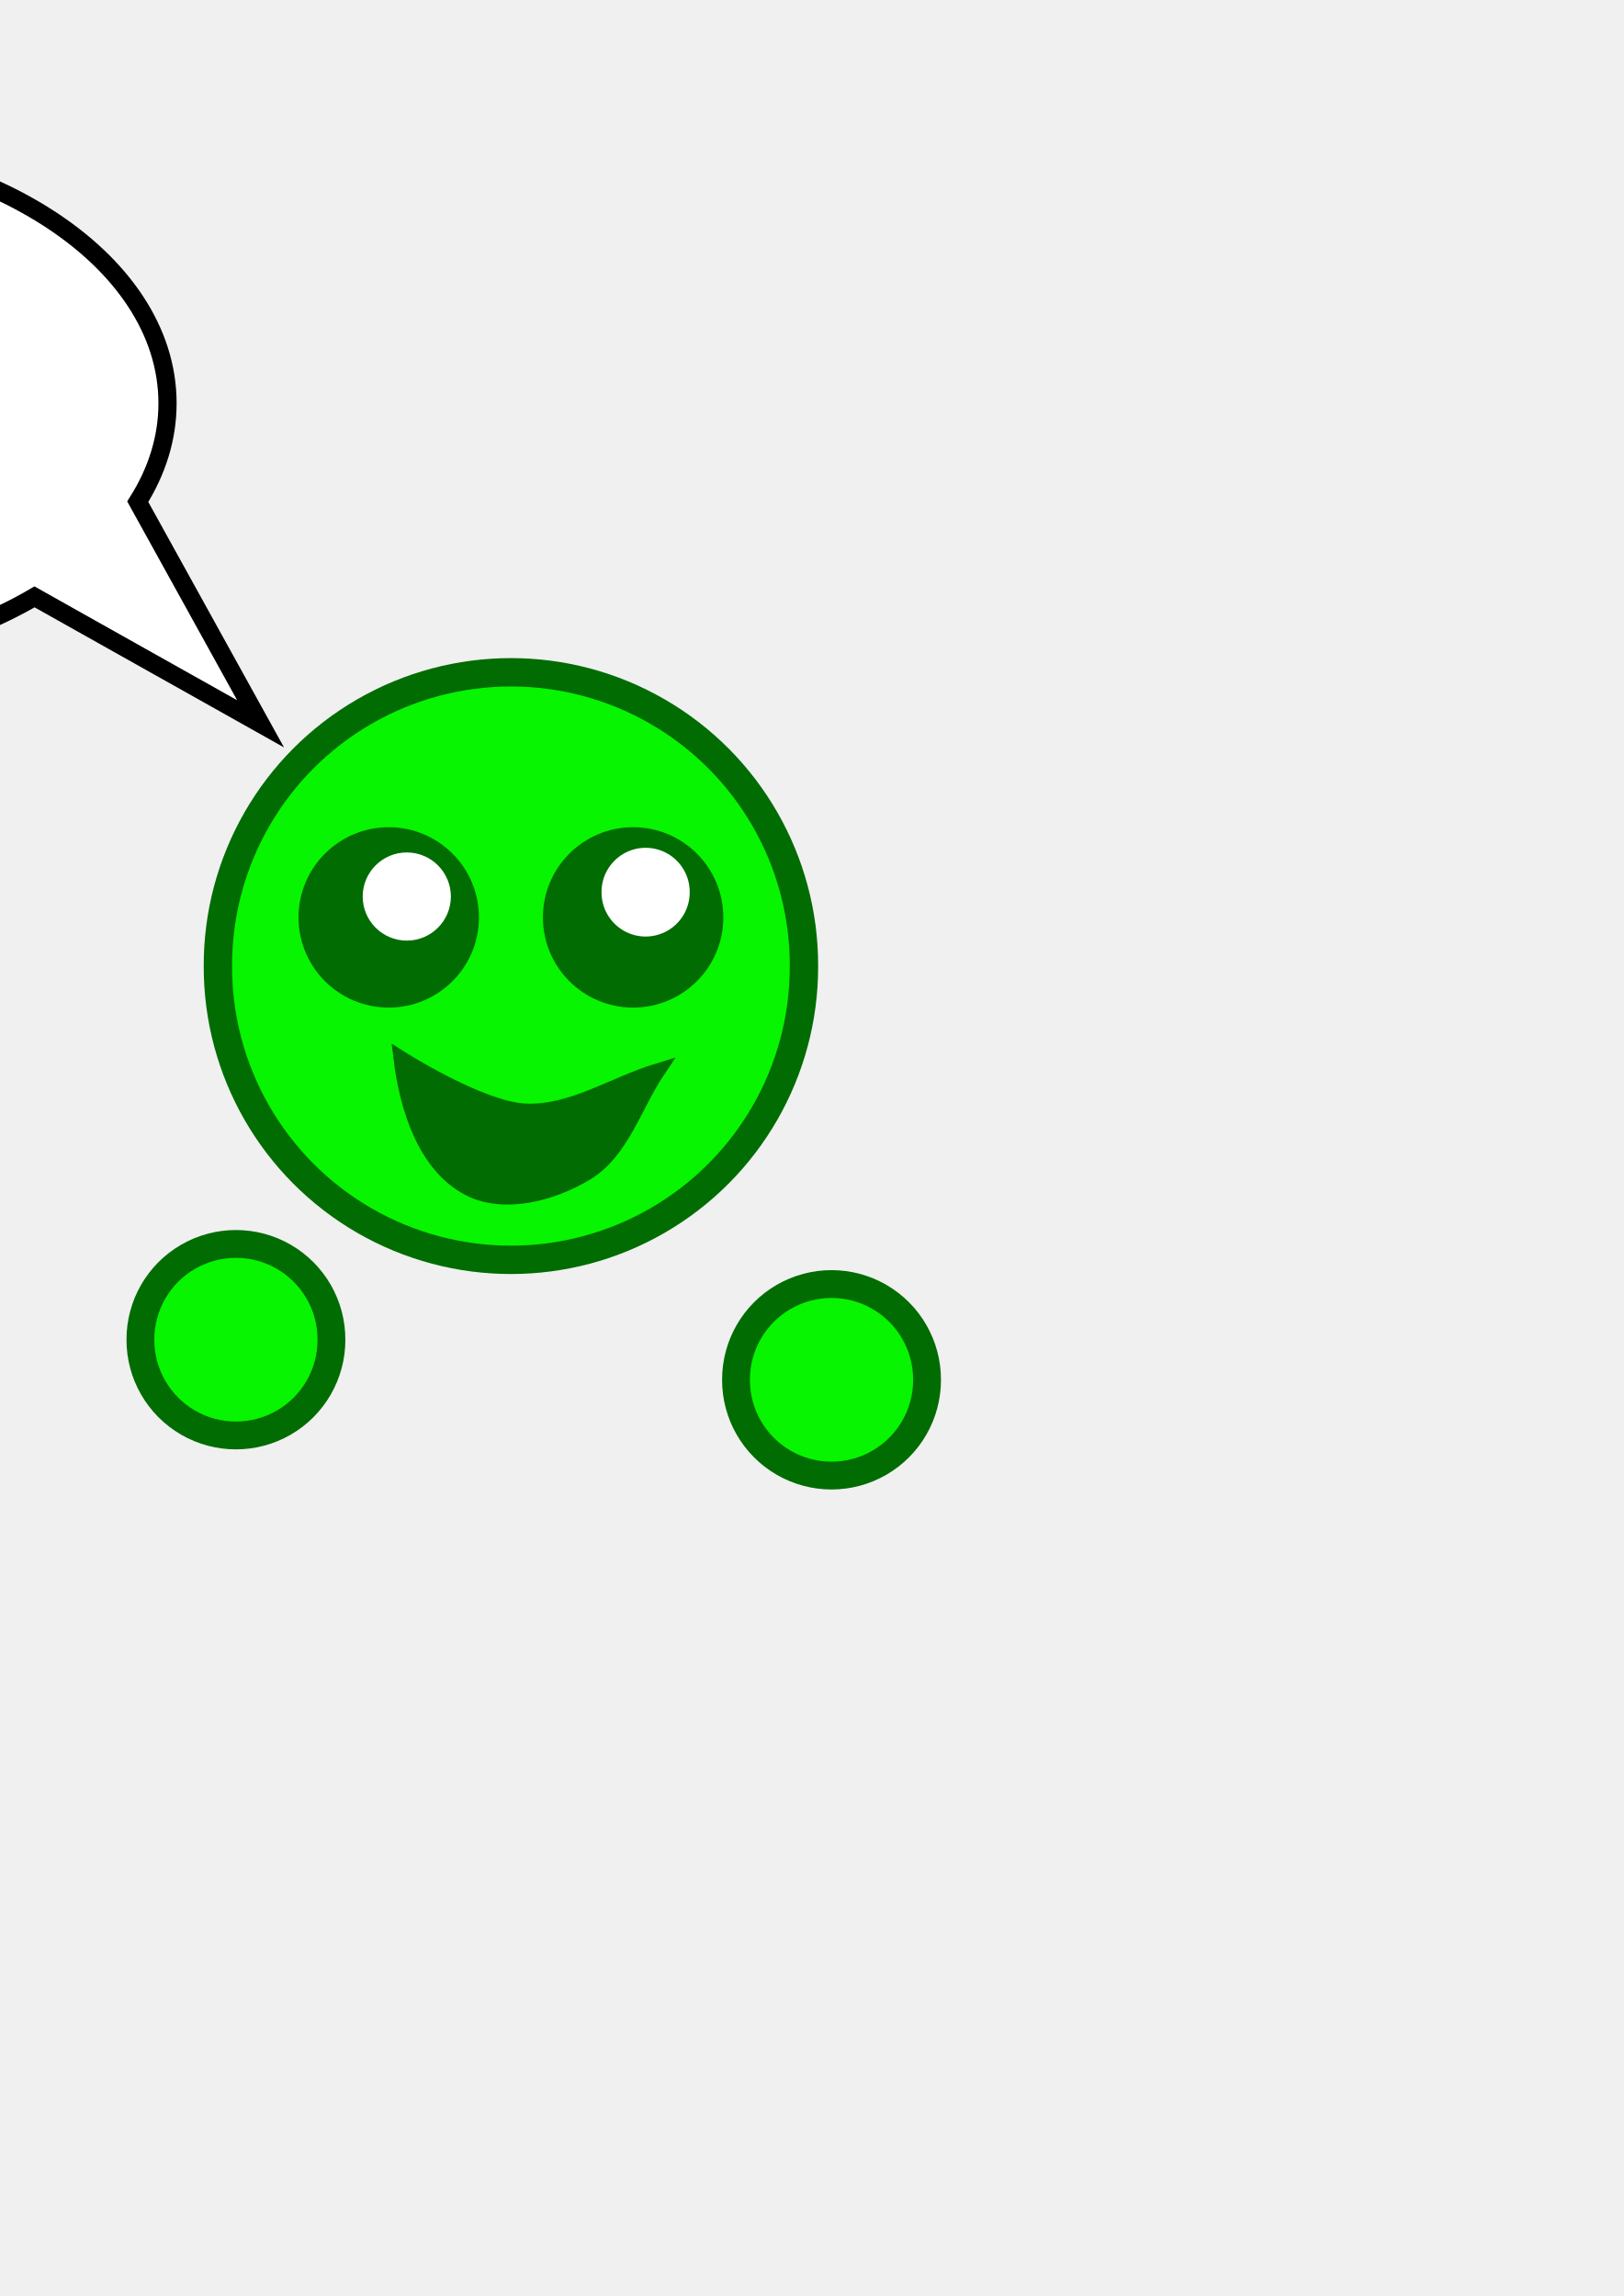
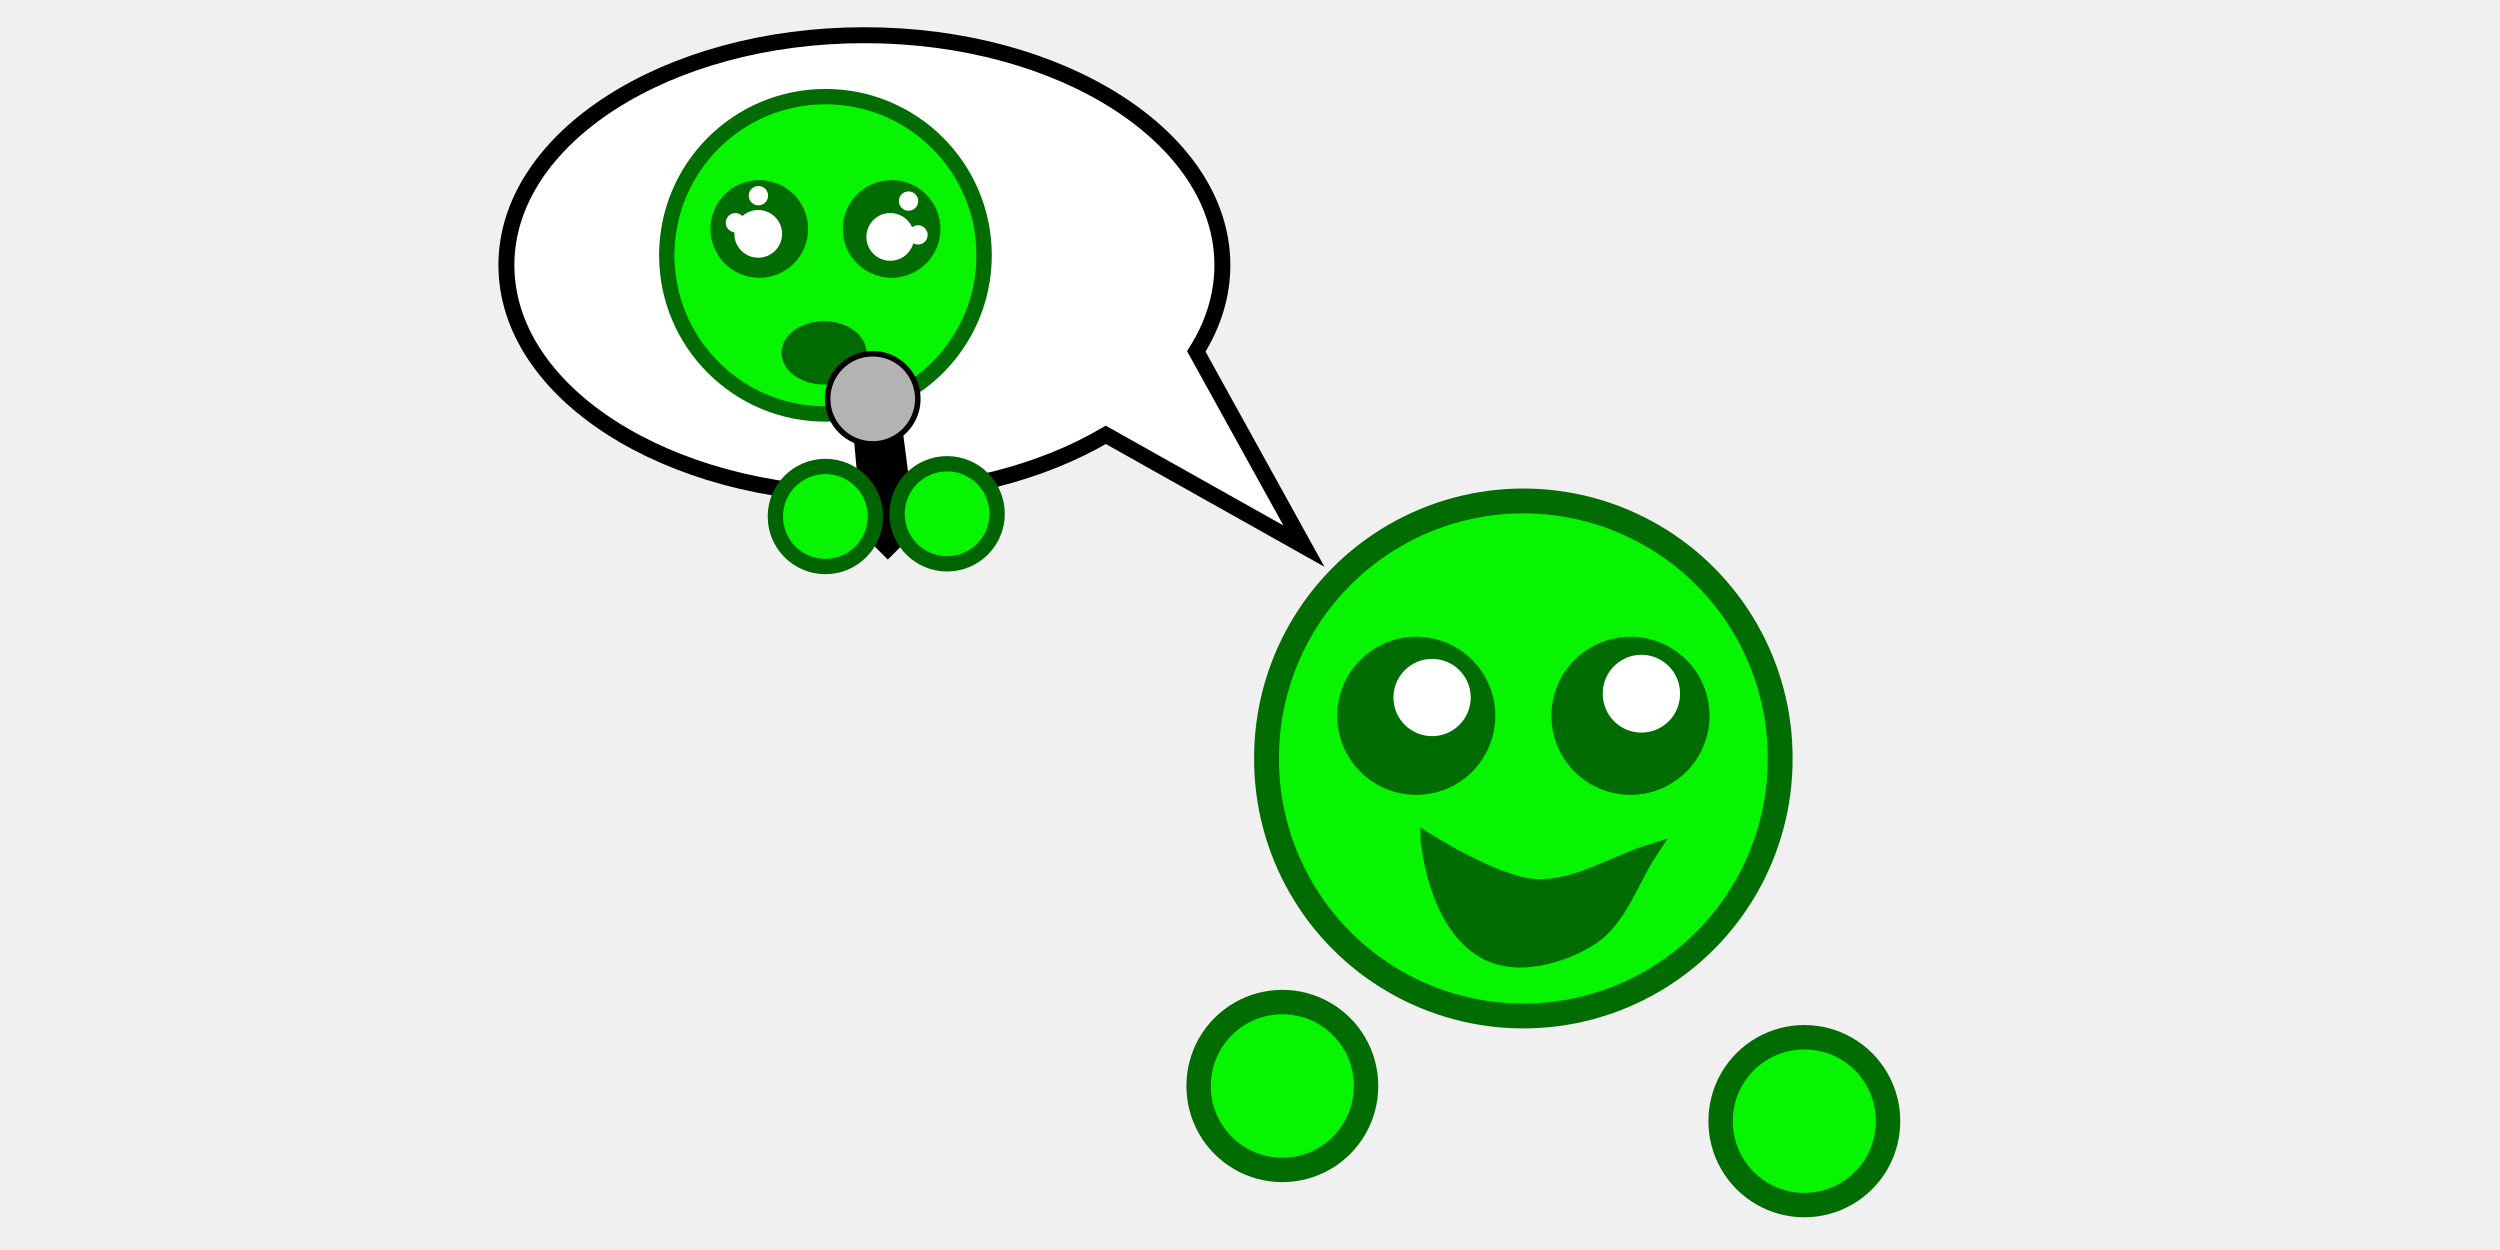
- <svg xmlns="http://www.w3.org/2000/svg" width="744.094" height="1052.362" id="svg2" version="1.1">
+ <svg xmlns="http://www.w3.org/2000/svg" width="600" height="300" id="svg2" version="1.1">
  <defs id="defs4" />
-   <g id="layer1">
-     <path style="fill:#07f500;fill-opacity:1;fill-rule:nonzero;stroke:#016c01;stroke-width:13;stroke-linecap:round;stroke-linejoin:miter;stroke-miterlimit:4;stroke-opacity:1;stroke-dasharray:none;stroke-dashoffset:0" id="path2985" d="m 531.429,343.791 a 134.286,134.286 0 1 1 -268.571,0 134.286,134.286 0 1 1 268.571,0 z" transform="translate(-163,99)" />
-     <g id="g3839" transform="translate(-166.1255,99)">
+   <g id="layer1" transform="translate(301.7752,-382.5788)">
+     <path style="fill:#07f500;fill-opacity:1;fill-rule:nonzero;stroke:#016c01;stroke-width:13;stroke-linecap:round;stroke-linejoin:miter;stroke-miterlimit:4;stroke-opacity:1;stroke-dasharray:none;stroke-dashoffset:0" id="path2985" d="m 531.429,343.791 a 134.286,134.286 0 1 1 -268.571,0 134.286,134.286 0 1 1 268.571,0 z" transform="matrix(0.4589908,0,0,0.4589908,-118.4563,406.8148)" />
+     <g id="g3839" transform="matrix(0.4589908,0,0,0.4589908,-119.8909,406.8148)">
      <path transform="matrix(1.178731,0,0,1.178731,-83.44262,-70.27793)" d="m 391.429,332.362 c 0,15.78 -12.792,28.571 -28.571,28.571 -15.78,0 -28.571,-12.792 -28.571,-28.571 0,-15.78 12.792,-28.571 28.571,-28.571 15.78,0 28.571,12.792 28.571,28.571 z" id="path3763" style="fill:#016c01;fill-opacity:1;fill-rule:nonzero;stroke:#016c01;stroke-width:13;stroke-linecap:round;stroke-linejoin:miter;stroke-miterlimit:4;stroke-opacity:1;stroke-dasharray:none;stroke-dashoffset:0" />
      <path transform="matrix(0.8333333,0,0,-0.8333333,57.07362,586.1645)" d="m 378.807,329.093 c 0,13.389 -10.854,24.244 -24.244,24.244 -13.389,0 -24.244,-10.854 -24.244,-24.244 0,-13.389 10.854,-24.244 24.244,-24.244 13.389,0 24.244,10.854 24.244,24.244 z" id="path3819" style="fill:#ffffff;fill-opacity:1;fill-rule:nonzero;stroke:none" />
    </g>
-     <path transform="matrix(-1.178731,0,0,1.178731,717.8538,28.72207)" d="m 391.429,332.362 a 28.571,28.571 0 1 1 -57.143,0 28.571,28.571 0 1 1 57.143,0 z" id="path3847" style="fill:#016c01;fill-opacity:1;fill-rule:nonzero;stroke:#016c01;stroke-width:13;stroke-linecap:round;stroke-linejoin:miter;stroke-miterlimit:4;stroke-opacity:1;stroke-dasharray:none;stroke-dashoffset:0" />
-     <path transform="matrix(-0.8333333,0,0,-0.8333333,591.3376,683.1645)" d="m 378.807,329.093 a 24.244,24.244 0 1 1 -48.487,0 24.244,24.244 0 1 1 48.487,0 z" id="path3849" style="fill:#ffffff;fill-opacity:1;fill-rule:nonzero;stroke:none" />
-     <path transform="matrix(0.3259834,0,0,0.3259834,-21.34351,501.974)" style="fill:#07f500;fill-opacity:1;fill-rule:nonzero;stroke:#016c01;stroke-width:39.112;stroke-linecap:round;stroke-linejoin:miter;stroke-miterlimit:4;stroke-opacity:1;stroke-dasharray:none;stroke-dashoffset:0" id="path5110" d="m 531.429,343.791 a 134.286,134.286 0 1 1 -268.571,0 134.286,134.286 0 1 1 268.571,0 z" />
-     <path d="m 531.429,343.791 a 134.286,134.286 0 1 1 -268.571,0 134.286,134.286 0 1 1 268.571,0 z" id="path5259" style="fill:#07f500;fill-opacity:1;fill-rule:nonzero;stroke:#016c01;stroke-width:39.112;stroke-linecap:round;stroke-linejoin:miter;stroke-miterlimit:4;stroke-opacity:1;stroke-dasharray:none;stroke-dashoffset:0" transform="matrix(0.3259834,0,0,0.3259834,251.5997,520.3588)" />
-     <path style="fill:#016c01;stroke:#016c01;stroke-width:7;stroke-linecap:butt;stroke-linejoin:miter;stroke-miterlimit:4;stroke-opacity:1;stroke-dasharray:none;fill-opacity:1" d="m 183.848,485.263 c 0,0 36.11,22.933 56.569,24.042 21.145,1.146 40.672,-12.213 60.811,-18.385 -10.4,15.556 -16.326,36.815 -32.527,46.669 -15.436,9.389 -37.703,15.394 -53.74,7.071 -19.838,-10.296 -28.284,-36.298 -31.113,-59.397 z" id="path5261" />
-     <g id="g5808" transform="translate(159.8061,-275.7717)">
+     <path transform="matrix(-0.5410267,0,0,0.5410267,285.8475,374.5579)" d="m 391.429,332.362 a 28.571,28.571 0 1 1 -57.143,0 28.571,28.571 0 1 1 57.143,0 z" id="path3847" style="fill:#016c01;fill-opacity:1;fill-rule:nonzero;stroke:#016c01;stroke-width:13;stroke-linecap:round;stroke-linejoin:miter;stroke-miterlimit:4;stroke-opacity:1;stroke-dasharray:none;stroke-dashoffset:0" />
+     <path transform="matrix(-0.3824924,0,0,-0.3824924,227.7777,674.941)" d="m 378.807,329.093 a 24.244,24.244 0 1 1 -48.487,0 24.244,24.244 0 1 1 48.487,0 z" id="path3849" style="fill:#ffffff;fill-opacity:1;fill-rule:nonzero;stroke:none" />
+     <path transform="matrix(0.1496234,0,0,0.1496234,-53.43729,591.7762)" style="fill:#07f500;fill-opacity:1;fill-rule:nonzero;stroke:#016c01;stroke-width:39.112;stroke-linecap:round;stroke-linejoin:miter;stroke-miterlimit:4;stroke-opacity:1;stroke-dasharray:none;stroke-dashoffset:0" id="path5110" d="m 531.429,343.791 a 134.286,134.286 0 1 1 -268.571,0 134.286,134.286 0 1 1 268.571,0 z" />
+     <path d="m 531.429,343.791 a 134.286,134.286 0 1 1 -268.571,0 134.286,134.286 0 1 1 268.571,0 z" id="path5259" style="fill:#07f500;fill-opacity:1;fill-rule:nonzero;stroke:#016c01;stroke-width:39.112;stroke-linecap:round;stroke-linejoin:miter;stroke-miterlimit:4;stroke-opacity:1;stroke-dasharray:none;stroke-dashoffset:0" transform="matrix(0.1496234,0,0,0.1496234,71.84115,600.2147)" />
+     <path style="fill:#016c01;fill-opacity:1;stroke:#016c01;stroke-width:3.213;stroke-linecap:butt;stroke-linejoin:miter;stroke-miterlimit:4;stroke-opacity:1;stroke-dasharray:none" d="m 40.744,584.106 c 0,0 16.574,10.526 25.964,11.035 9.706,0.526 18.668,-5.606 27.912,-8.438 -4.774,7.14 -7.494,16.898 -14.93,21.421 -7.085,4.31 -17.306,7.066 -24.666,3.246 -9.106,-4.726 -12.982,-16.661 -14.28,-27.263 z" id="path5261" />
+     <g id="g5808" transform="matrix(0.4589908,0,0,0.4589908,29.70875,234.7981)">
      <path id="path5771" d="m -270.227,340.378 c -103.385,0 -187.188,53.833 -187.188,120.225 0,66.392 83.803,120.197 187.188,120.197 48.643,0 92.955,-11.922 126.241,-31.455 l 103.595,58.187 -56.287,-101.813 c 8.792,-13.933 13.64,-29.158 13.64,-45.116 0,-66.392 -83.803,-120.225 -187.188,-120.225 z" style="fill:#ffffff;fill-opacity:1;fill-rule:nonzero;stroke:#010001;stroke-width:8.334;stroke-linecap:round;stroke-linejoin:miter;stroke-miterlimit:4;stroke-opacity:1;stroke-dasharray:none;stroke-dashoffset:0" />
      <path transform="matrix(0.6178462,0,0,0.6178462,-535.9653,243.0472)" d="m 531.429,343.791 c 0,74.164 -60.122,134.286 -134.286,134.286 -74.164,0 -134.286,-60.122 -134.286,-134.286 0,-74.164 60.122,-134.286 134.286,-134.286 74.164,0 134.286,60.122 134.286,134.286 z" id="path5778" style="fill:#07f500;fill-opacity:1;fill-rule:nonzero;stroke:#016c01;stroke-width:13;stroke-linecap:round;stroke-linejoin:miter;stroke-miterlimit:4;stroke-opacity:1;stroke-dasharray:none;stroke-dashoffset:0" />
      <g transform="matrix(0.6178462,0,0,0.6178462,-537.8963,243.0472)" id="g5780">
        <path style="fill:#016c01;fill-opacity:1;fill-rule:nonzero;stroke:#016c01;stroke-width:13;stroke-linecap:round;stroke-linejoin:miter;stroke-miterlimit:4;stroke-opacity:1;stroke-dasharray:none;stroke-dashoffset:0" id="path5782" d="m 391.429,332.362 c 0,15.78 -12.792,28.571 -28.571,28.571 -15.78,0 -28.571,-12.792 -28.571,-28.571 0,-15.78 12.792,-28.571 28.571,-28.571 15.78,0 28.571,12.792 28.571,28.571 z" transform="matrix(1.178731,0,0,1.178731,-83.44262,-70.27793)" />
        <path style="fill:#ffffff;fill-opacity:1;fill-rule:nonzero;stroke:none" id="path5784" d="m 378.807,329.093 c 0,13.389 -10.854,24.244 -24.244,24.244 -13.389,0 -24.244,-10.854 -24.244,-24.244 0,-13.389 10.854,-24.244 24.244,-24.244 13.389,0 24.244,10.854 24.244,24.244 z" transform="matrix(0.8333333,0,0,-0.8333333,47.91785,599.8981)" />
      </g>
      <path style="fill:#016c01;fill-opacity:1;fill-rule:nonzero;stroke:#016c01;stroke-width:13;stroke-linecap:round;stroke-linejoin:miter;stroke-miterlimit:4;stroke-opacity:1;stroke-dasharray:none;stroke-dashoffset:0" id="path5786" d="m 391.429,332.362 c 0,15.78 -12.792,28.571 -28.571,28.571 -15.78,0 -28.571,-12.792 -28.571,-28.571 0,-15.78 12.792,-28.571 28.571,-28.571 15.78,0 28.571,12.792 28.571,28.571 z" transform="matrix(-0.7282745,0,0,0.7282745,8.266922,199.6262)" />
      <path style="fill:#ffffff;fill-opacity:1;fill-rule:nonzero;stroke:none" id="path5788" d="m 378.807,329.093 c 0,13.389 -10.854,24.244 -24.244,24.244 -13.389,0 -24.244,-10.854 -24.244,-24.244 0,-13.389 10.854,-24.244 24.244,-24.244 13.389,0 24.244,10.854 24.244,24.244 z" transform="matrix(-0.5148719,0,0,-0.5148719,-74.1433,615.2847)" />
      <path transform="translate(-165.463,212.132)" d="m -104.652,294.344 c 0,8.592 -9.497,15.556 -21.213,15.556 -11.716,0 -21.213,-6.965 -21.213,-15.556 0,-8.592 9.497,-15.556 21.213,-15.556 11.716,0 21.213,6.965 21.213,15.556 z" id="path5790" style="fill:#016c01;fill-opacity:1;fill-rule:nonzero;stroke:#006400;stroke-width:2;stroke-linecap:round;stroke-linejoin:miter;stroke-miterlimit:4;stroke-opacity:1;stroke-dasharray:none;stroke-dashoffset:0" />
      <path style="fill:#000000;stroke:#000000;stroke-width:1px;stroke-linecap:butt;stroke-linejoin:miter;stroke-opacity:1" d="m -276.357,538.902 5.657,62.225 12.728,12.728 14.142,-14.142 -8.485,-65.054 z" id="path5792" />
      <path style="fill:#b3b3b3;fill-opacity:1;fill-rule:nonzero;stroke:#000000;stroke-width:2;stroke-linecap:round;stroke-linejoin:miter;stroke-miterlimit:4;stroke-opacity:1;stroke-dasharray:none;stroke-dashoffset:0" id="path5794" d="m -125.865,534.053 c 0,8.982 -7.281,16.263 -16.263,16.263 -8.982,0 -16.263,-7.281 -16.263,-16.263 0,-8.982 7.281,-16.263 16.263,-16.263 8.982,0 16.263,7.281 16.263,16.263 z" transform="matrix(1.450557,0,0,1.450557,-59.70668,-244.1569)" />
      <path transform="matrix(-0.2086218,0,0,-0.2086218,-173.1824,495.7617)" d="m 378.807,329.093 c 0,13.389 -10.854,24.244 -24.244,24.244 -13.389,0 -24.244,-10.854 -24.244,-24.244 0,-13.389 10.854,-24.244 24.244,-24.244 13.389,0 24.244,10.854 24.244,24.244 z" id="path5796" style="fill:#ffffff;fill-opacity:1;fill-rule:nonzero;stroke:none" />
      <path style="fill:#ffffff;fill-opacity:1;fill-rule:nonzero;stroke:none" id="path5798" d="m 378.807,329.093 c 0,13.389 -10.854,24.244 -24.244,24.244 -13.389,0 -24.244,-10.854 -24.244,-24.244 0,-13.389 10.854,-24.244 24.244,-24.244 13.389,0 24.244,10.854 24.244,24.244 z" transform="matrix(-0.2086218,0,0,-0.2086218,-168.2327,513.4393)" />
      <path transform="matrix(-0.2086218,0,0,-0.2086218,-263.6921,507.0754)" d="m 378.807,329.093 c 0,13.389 -10.854,24.244 -24.244,24.244 -13.389,0 -24.244,-10.854 -24.244,-24.244 0,-13.389 10.854,-24.244 24.244,-24.244 13.389,0 24.244,10.854 24.244,24.244 z" id="path5800" style="fill:#ffffff;fill-opacity:1;fill-rule:nonzero;stroke:none" />
      <path style="fill:#ffffff;fill-opacity:1;fill-rule:nonzero;stroke:none" id="path5802" d="m 378.807,329.093 c 0,13.389 -10.854,24.244 -24.244,24.244 -13.389,0 -24.244,-10.854 -24.244,-24.244 0,-13.389 10.854,-24.244 24.244,-24.244 13.389,0 24.244,10.854 24.244,24.244 z" transform="matrix(-0.2086218,0,0,-0.2086218,-251.6713,492.9332)" />
      <path style="fill:#07f500;fill-opacity:1;fill-rule:nonzero;stroke:#006400;stroke-width:8;stroke-linecap:round;stroke-linejoin:miter;stroke-miterlimit:4;stroke-opacity:1;stroke-dasharray:none;stroke-dashoffset:0" id="path5804" d="m -91.924,381.318 c 0,14.449 -11.714,26.163 -26.163,26.163 -14.449,0 -26.163,-11.714 -26.163,-26.163 0,-14.449 11.714,-26.163 26.163,-26.163 14.449,0 26.163,11.714 26.163,26.163 z" transform="translate(-172.5341,210.7178)" />
      <path transform="translate(-108.8945,209.3036)" d="m -91.924,381.318 c 0,14.449 -11.714,26.163 -26.163,26.163 -14.449,0 -26.163,-11.714 -26.163,-26.163 0,-14.449 11.714,-26.163 26.163,-26.163 14.449,0 26.163,11.714 26.163,26.163 z" id="path5806" style="fill:#07f500;fill-opacity:1;fill-rule:nonzero;stroke:#006400;stroke-width:8;stroke-linecap:round;stroke-linejoin:miter;stroke-miterlimit:4;stroke-opacity:1;stroke-dasharray:none;stroke-dashoffset:0" />
    </g>
  </g>
</svg>
